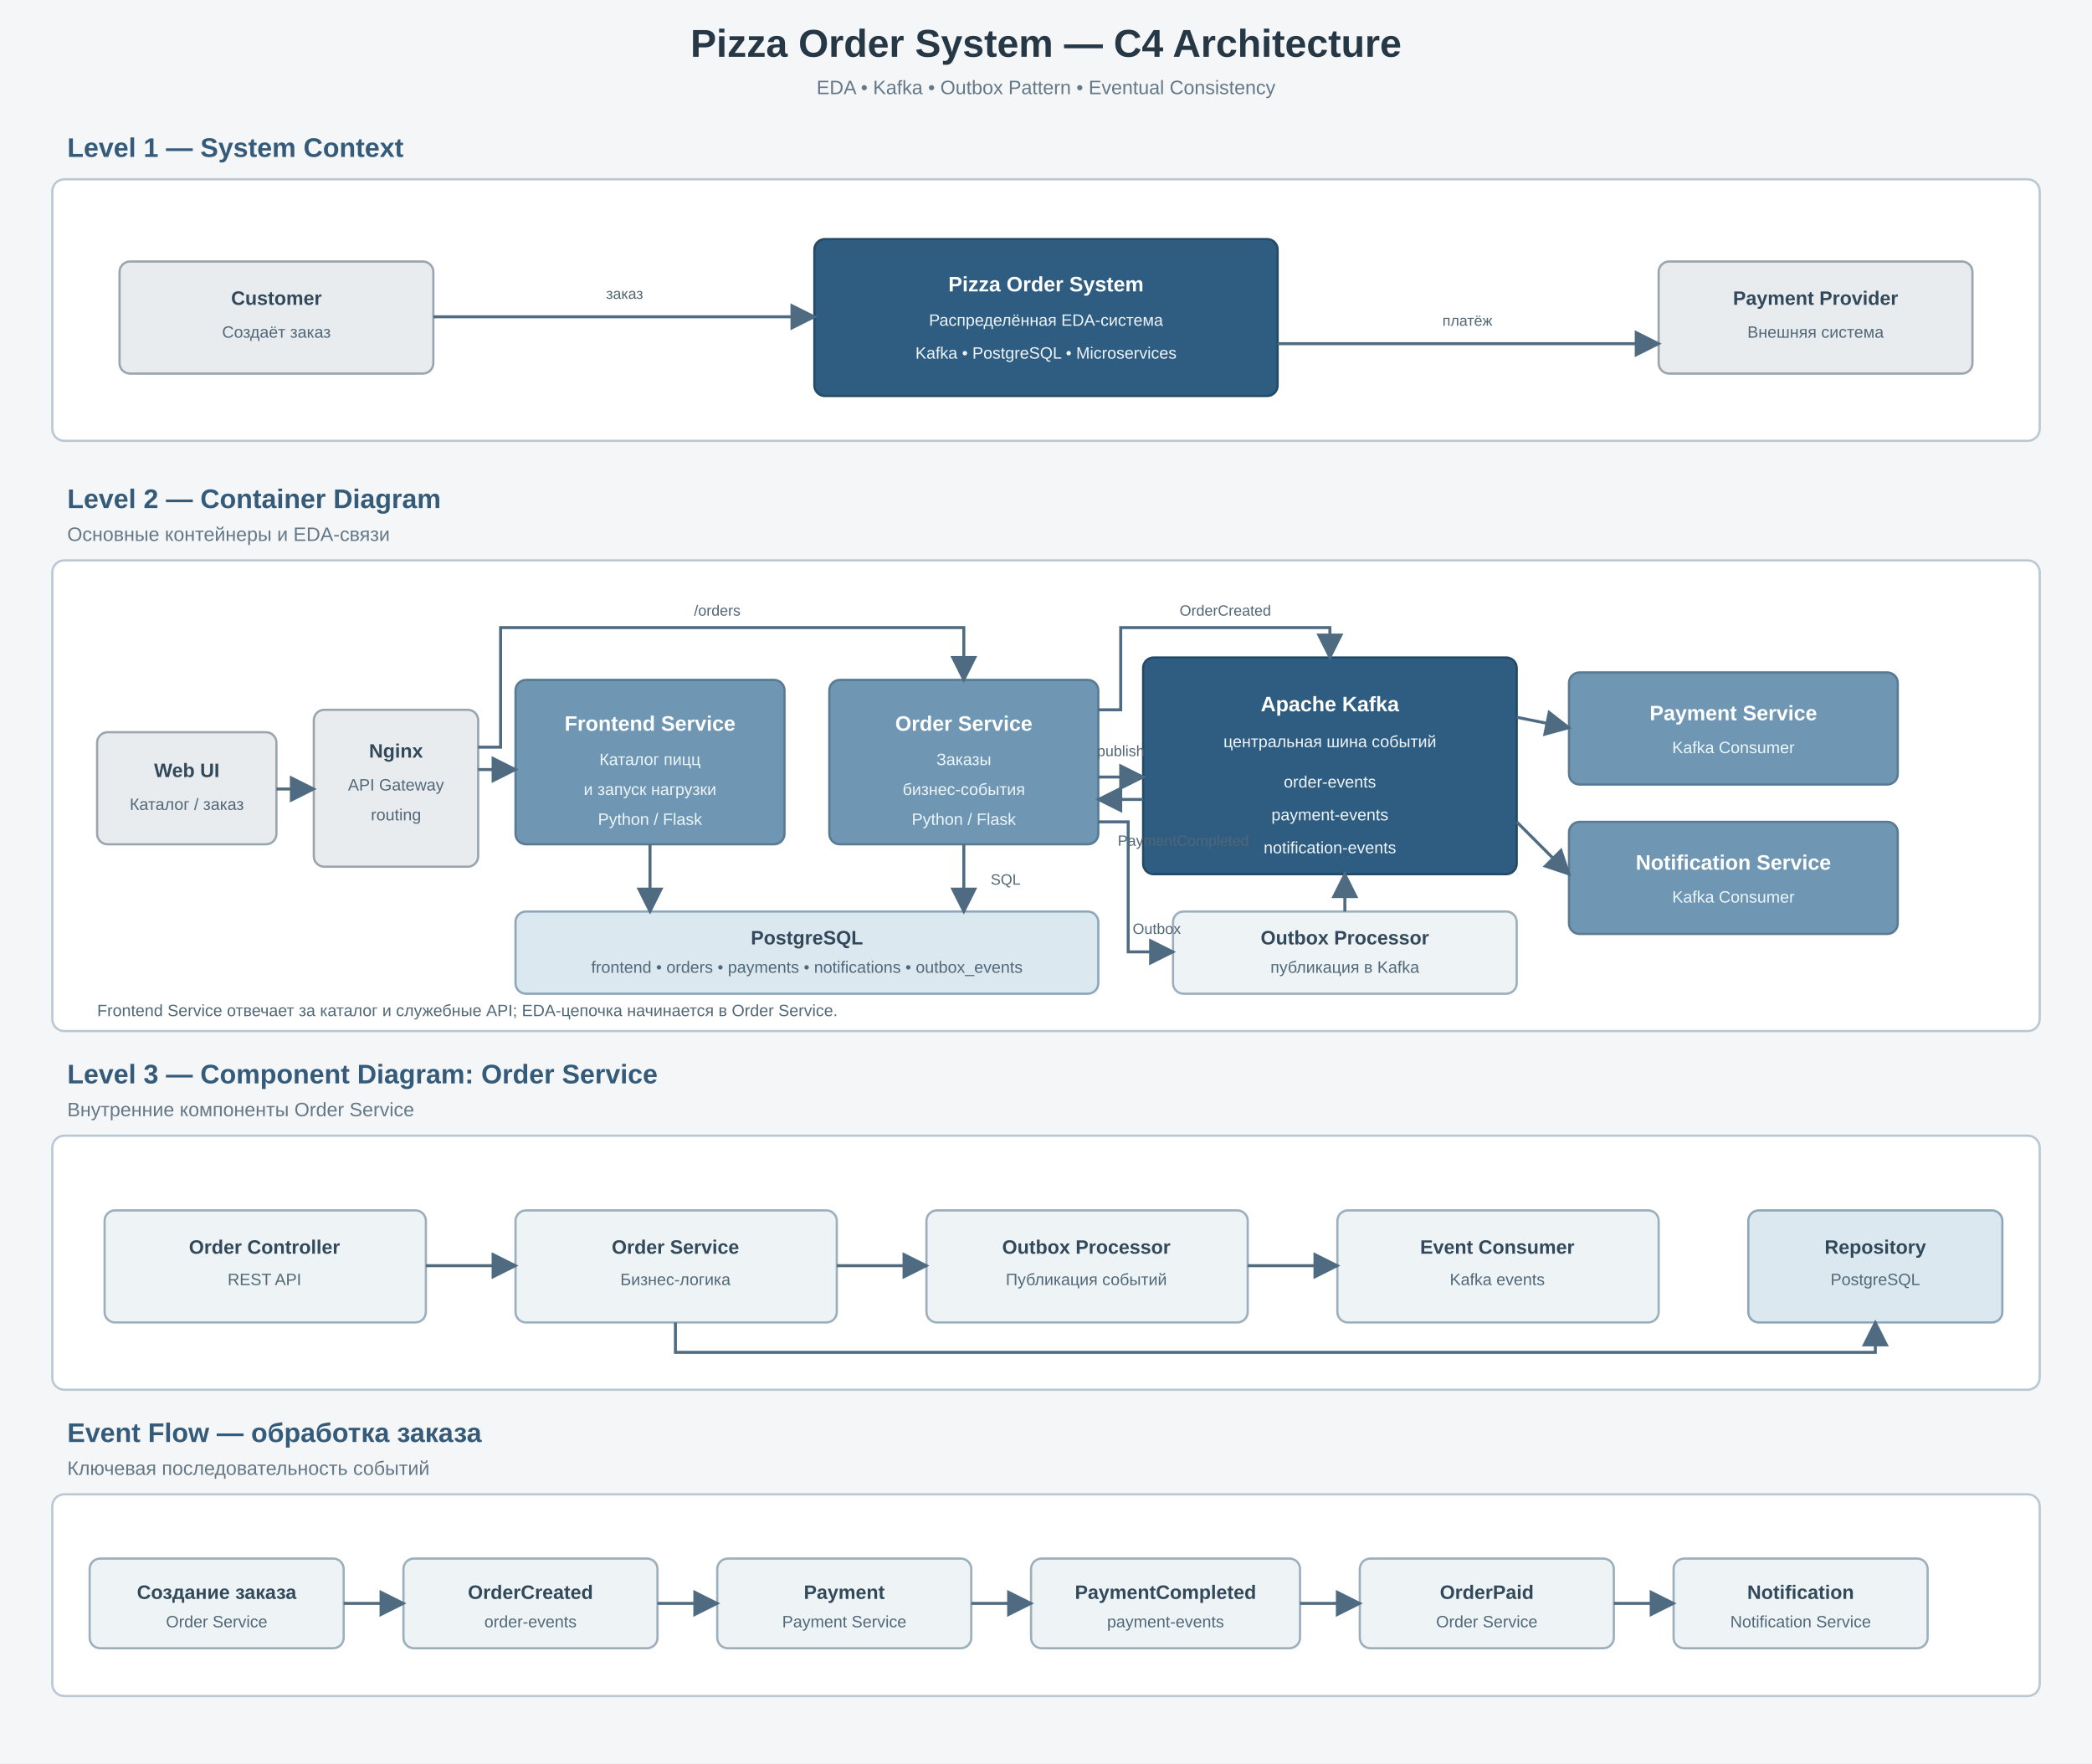
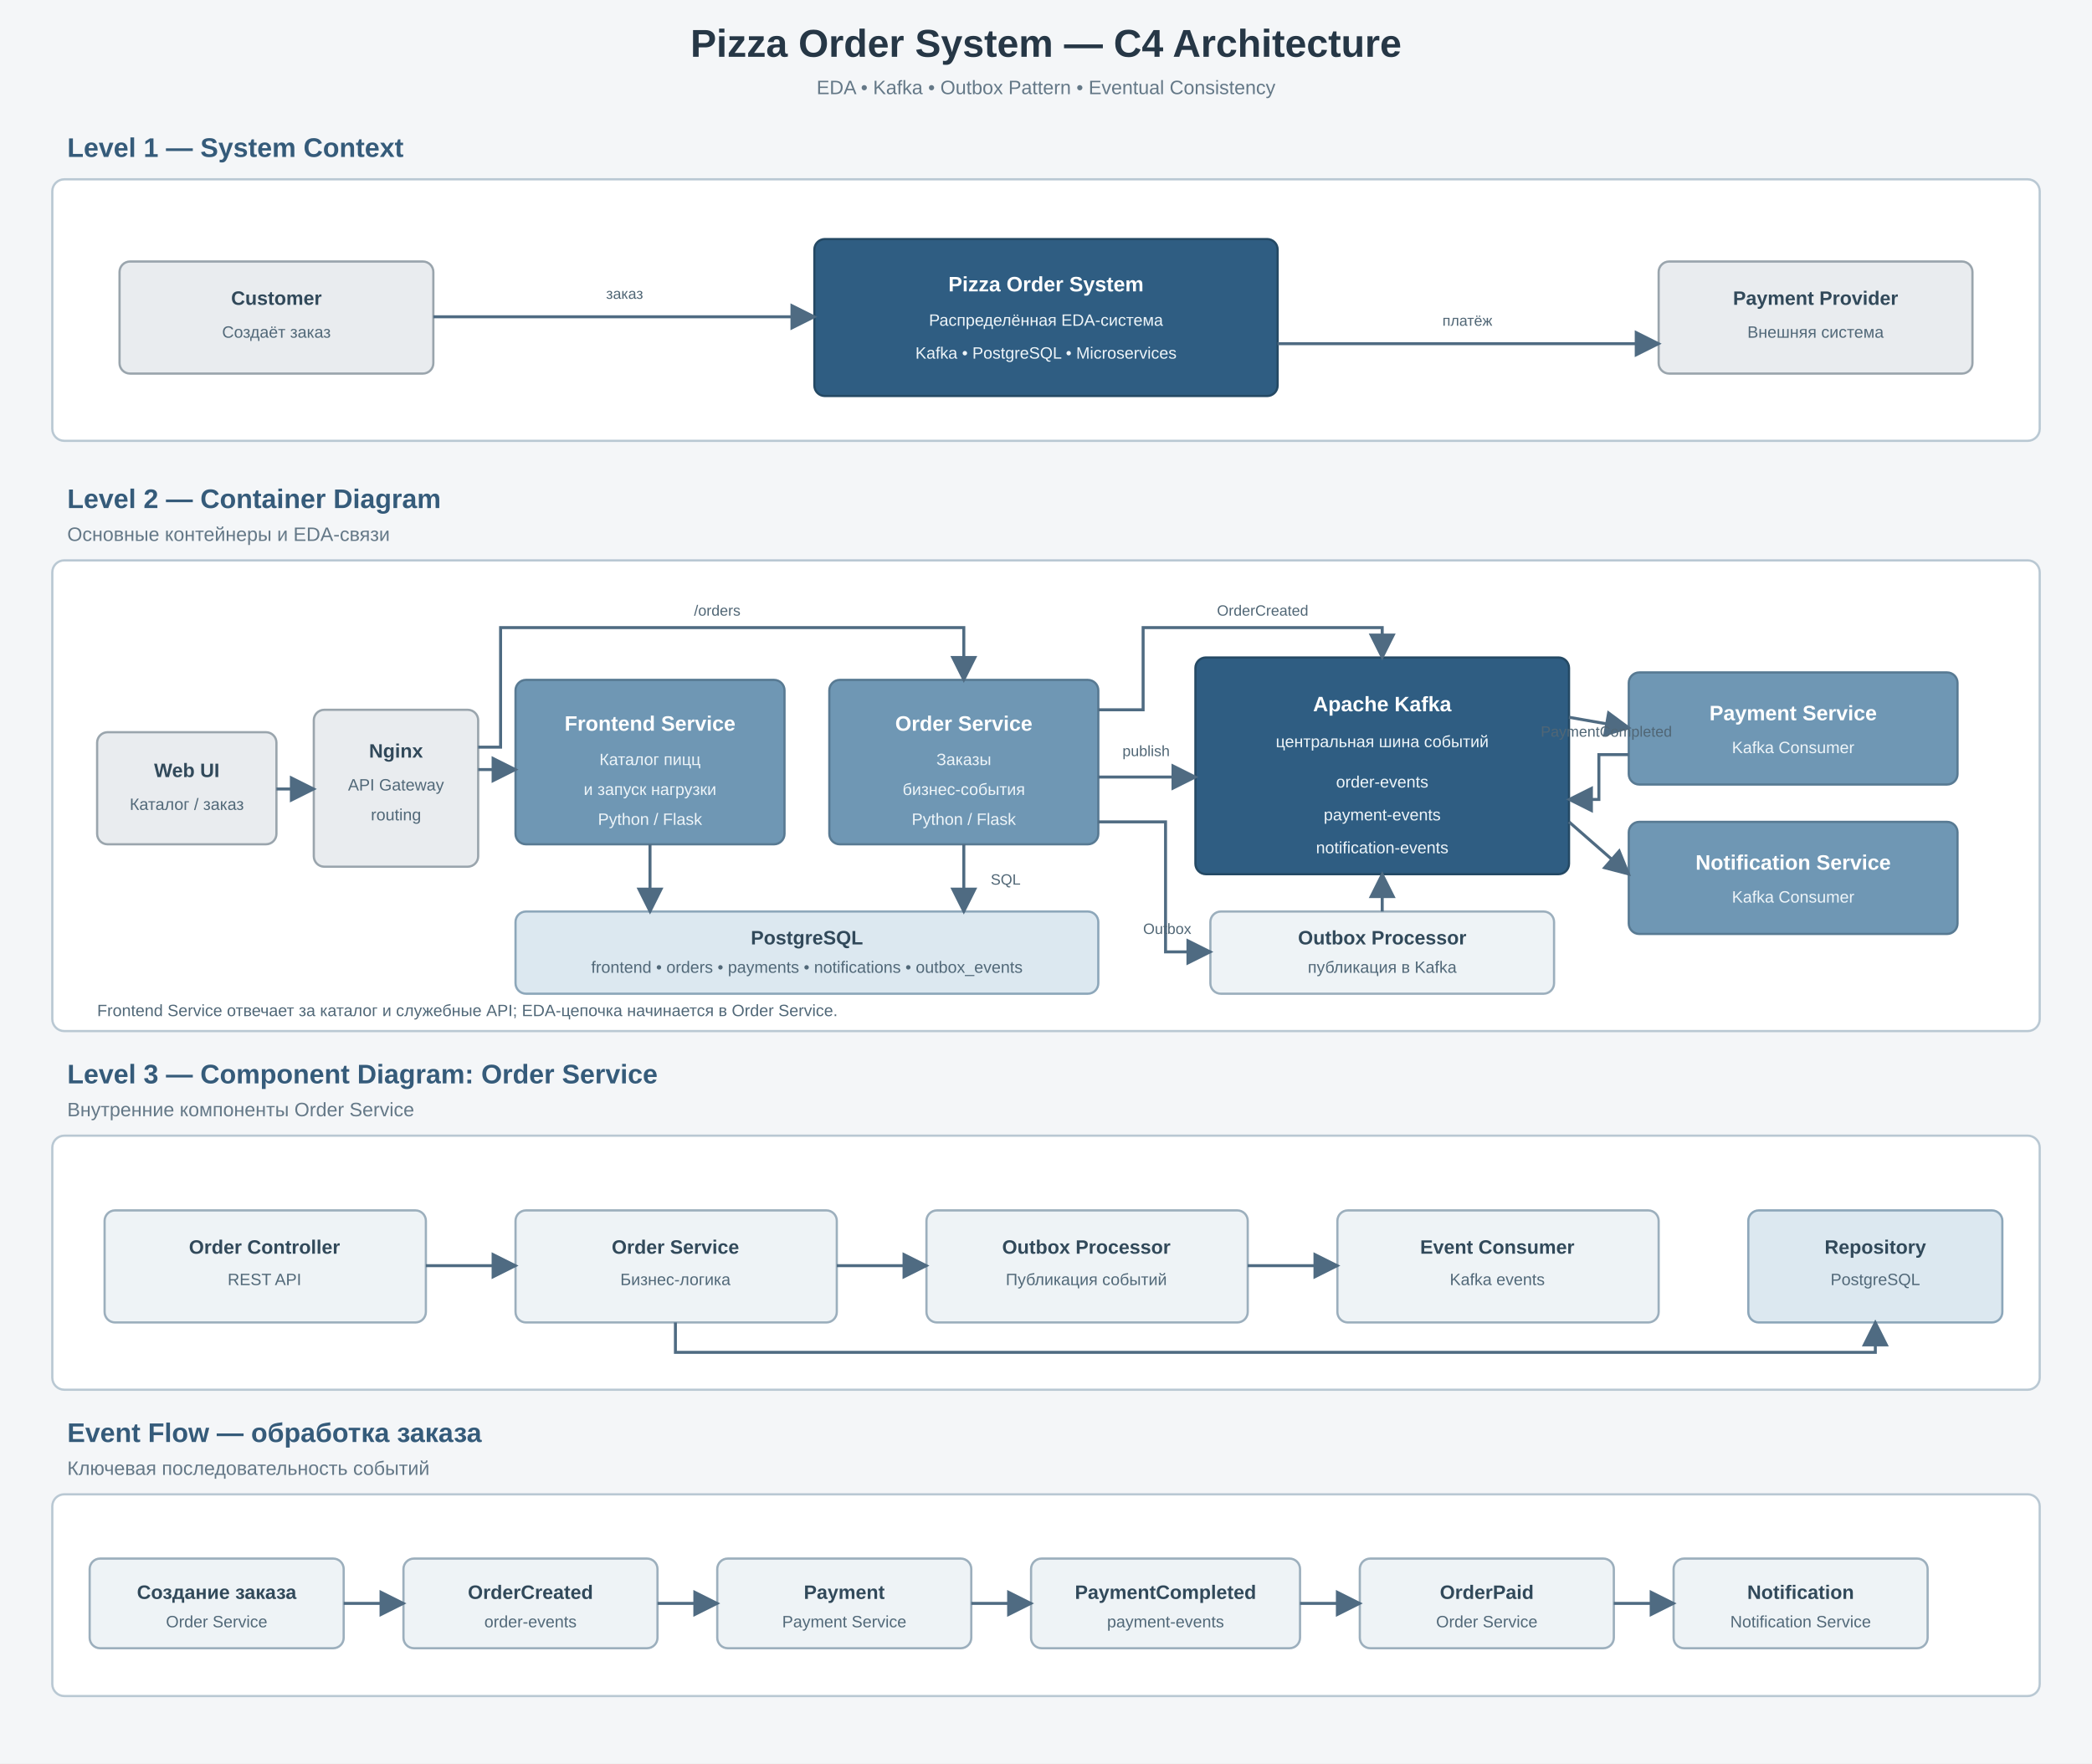
<svg xmlns="http://www.w3.org/2000/svg" width="1400" height="1180" viewBox="0 0 1400 1180">
  <defs>
    <style>
text{font-family:Arial,Helvetica,sans-serif}.title{font-size:26px;font-weight:700;fill:#263746}.level{font-size:18px;font-weight:700;fill:#355b7a}.sub{font-size:13px;fill:#647887}.box{fill:#fff;stroke:#b9c8d3;stroke-width:1.5}.sys{fill:#2f5d82;stroke:#244964;stroke-width:1.5}.svc{fill:#6f97b4;stroke:#587a93;stroke-width:1.5}.db{fill:#dce8f0;stroke:#8da7ba;stroke-width:1.5}.ext{fill:#e9ecef;stroke:#9aa5ad;stroke-width:1.5}.comp{fill:#eef3f6;stroke:#9cafbd;stroke-width:1.5}.wt{font-size:14px;font-weight:700;fill:#fff}.dt{font-size:13px;font-weight:700;fill:#31495a}.w{font-size:11px;fill:#eef5f9}.d{font-size:11px;fill:#516878}.lab{font-size:10px;fill:#506675}.line{stroke:#4f6b82;stroke-width:2;fill:none;marker-end:url(#a)}
</style>
    <marker id="a" markerWidth="9" markerHeight="9" refX="8" refY="4.5" orient="auto">
      <path d="M0 0L9 4.5L0 9Z" fill="#4f6b82" />
    </marker>
  </defs>
  <rect width="1400" height="1180" fill="#f4f6f8" />
  <text x="700" y="38" text-anchor="middle" class="title">Pizza Order System — C4 Architecture</text>
  <text x="700" y="63" text-anchor="middle" class="sub">EDA • Kafka • Outbox Pattern • Eventual Consistency</text>
  <text x="45" y="105" class="level">Level 1 — System Context</text>
  <rect x="35" y="120" width="1330" height="175" rx="8" class="box" />
  <rect x="80" y="175" width="210" height="75" rx="7" class="ext" />
  <text x="185" y="204" text-anchor="middle" class="dt">Customer</text>
  <text x="185" y="226" text-anchor="middle" class="d">Создаёт заказ</text>
  <rect x="545" y="160" width="310" height="105" rx="7" class="sys" />
  <text x="700" y="195" text-anchor="middle" class="wt">Pizza Order System</text>
  <text x="700" y="218" text-anchor="middle" class="w">Распределённая EDA-система</text>
  <text x="700" y="240" text-anchor="middle" class="w">Kafka • PostgreSQL • Microservices</text>
  <rect x="1110" y="175" width="210" height="75" rx="7" class="ext" />
  <text x="1215" y="204" text-anchor="middle" class="dt">Payment Provider</text>
  <text x="1215" y="226" text-anchor="middle" class="d">Внешняя система</text>
  <path d="M290 212L545 212" class="line" />
  <text x="418" y="200" text-anchor="middle" class="lab">заказ</text>
  <path d="M855 230L1110 230" class="line" />
  <text x="982" y="218" text-anchor="middle" class="lab">платёж</text>
  <text x="45" y="340" class="level">Level 2 — Container Diagram</text>
  <text x="45" y="362" class="sub">Основные контейнеры и EDA-связи</text>
  <rect x="35" y="375" width="1330" height="315" rx="8" class="box" />
  <rect x="65" y="490" width="120" height="75" rx="7" class="ext" />
  <text x="125" y="520" text-anchor="middle" class="dt">Web UI</text>
  <text x="125" y="542" text-anchor="middle" class="d">Каталог / заказ</text>
  <rect x="210" y="475" width="110" height="105" rx="7" class="ext" />
  <text x="265" y="507" text-anchor="middle" class="dt">Nginx</text>
  <text x="265" y="529" text-anchor="middle" class="d">API Gateway</text>
  <text x="265" y="549" text-anchor="middle" class="d">routing</text>
  <rect x="345" y="455" width="180" height="110" rx="7" class="svc" />
  <text x="435" y="489" text-anchor="middle" class="wt">Frontend Service</text>
  <text x="435" y="512" text-anchor="middle" class="w">Каталог пицц</text>
  <text x="435" y="532" text-anchor="middle" class="w">и запуск нагрузки</text>
  <text x="435" y="552" text-anchor="middle" class="w">Python / Flask</text>
  <rect x="555" y="455" width="180" height="110" rx="7" class="svc" />
  <text x="645" y="489" text-anchor="middle" class="wt">Order Service</text>
  <text x="645" y="512" text-anchor="middle" class="w">Заказы</text>
  <text x="645" y="532" text-anchor="middle" class="w">бизнес-события</text>
  <text x="645" y="552" text-anchor="middle" class="w">Python / Flask</text>
-   <rect x="765" y="440" width="250" height="145" rx="7" class="sys" />
-   <text x="890" y="476" text-anchor="middle" class="wt">Apache Kafka</text>
-   <text x="890" y="500" text-anchor="middle" class="w">центральная шина событий</text>
-   <text x="890" y="527" text-anchor="middle" class="w">order-events</text>
-   <text x="890" y="549" text-anchor="middle" class="w">payment-events</text>
-   <text x="890" y="571" text-anchor="middle" class="w">notification-events</text>
-   <rect x="1050" y="450" width="220" height="75" rx="7" class="svc" />
-   <text x="1160" y="482" text-anchor="middle" class="wt">Payment Service</text>
-   <text x="1160" y="504" text-anchor="middle" class="w">Kafka Consumer</text>
-   <rect x="1050" y="550" width="220" height="75" rx="7" class="svc" />
-   <text x="1160" y="582" text-anchor="middle" class="wt">Notification Service</text>
-   <text x="1160" y="604" text-anchor="middle" class="w">Kafka Consumer</text>
+   <rect x="800" y="440" width="250" height="145" rx="7" class="sys" />
+   <text x="925" y="476" text-anchor="middle" class="wt">Apache Kafka</text>
+   <text x="925" y="500" text-anchor="middle" class="w">центральная шина событий</text>
+   <text x="925" y="527" text-anchor="middle" class="w">order-events</text>
+   <text x="925" y="549" text-anchor="middle" class="w">payment-events</text>
+   <text x="925" y="571" text-anchor="middle" class="w">notification-events</text>
+   <rect x="1090" y="450" width="220" height="75" rx="7" class="svc" />
+   <text x="1200" y="482" text-anchor="middle" class="wt">Payment Service</text>
+   <text x="1200" y="504" text-anchor="middle" class="w">Kafka Consumer</text>
+   <rect x="1090" y="550" width="220" height="75" rx="7" class="svc" />
+   <text x="1200" y="582" text-anchor="middle" class="wt">Notification Service</text>
+   <text x="1200" y="604" text-anchor="middle" class="w">Kafka Consumer</text>
  <rect x="345" y="610" width="390" height="55" rx="7" class="db" />
  <text x="540" y="632" text-anchor="middle" class="dt">PostgreSQL</text>
  <text x="540" y="651" text-anchor="middle" class="d">frontend • orders • payments • notifications • outbox_events</text>
-   <rect x="785" y="610" width="230" height="55" rx="7" class="comp" />
-   <text x="900" y="632" text-anchor="middle" class="dt">Outbox Processor</text>
-   <text x="900" y="651" text-anchor="middle" class="d">публикация в Kafka</text>
+   <rect x="810" y="610" width="230" height="55" rx="7" class="comp" />
+   <text x="925" y="632" text-anchor="middle" class="dt">Outbox Processor</text>
+   <text x="925" y="651" text-anchor="middle" class="d">публикация в Kafka</text>
  <path d="M185 528L210 528" class="line" />
  <path d="M320 515L345 515" class="line" />
  <path d="M320 500L335 500L335 420L645 420L645 455" class="line" />
  <text x="480" y="412" text-anchor="middle" class="lab">/orders</text>
-   <path d="M735 475L750 475L750 420L890 420L890 440" class="line" />
-   <text x="820" y="412" text-anchor="middle" class="lab">OrderCreated</text>
-   <path d="M735 520L765 520" class="line" />
-   <text x="750" y="506" text-anchor="middle" class="lab">publish</text>
-   <path d="M1015 480L1050 487" class="line" />
-   <path d="M1015 550L1050 585" class="line" />
+   <path d="M735 475L765 475L765 420L925 420L925 440" class="line" />
+   <text x="845" y="412" text-anchor="middle" class="lab">OrderCreated</text>
+   <path d="M735 520L800 520" class="line" />
+   <text x="767" y="506" text-anchor="middle" class="lab">publish</text>
+   <path d="M1050 480L1090 487" class="line" />
+   <path d="M1050 550L1090 585" class="line" />
  <path d="M645 565L645 610" class="line" />
  <text x="663" y="592" class="lab">SQL</text>
  <path d="M435 565L435 610" class="line" />
-   <path d="M735 550L755 550L755 637L785 637" class="line" />
-   <text x="758" y="625" class="lab">Outbox</text>
-   <path d="M900 610L900 585" class="line" />
-   <path d="M765 535L735 535" class="line" />
-   <text x="748" y="566" class="lab">PaymentCompleted</text>
+   <path d="M735 550L780 550L780 637L810 637" class="line" />
+   <text x="765" y="625" class="lab">Outbox</text>
+   <path d="M925 610L925 585" class="line" />
+   <path d="M1090 505L1070 505L1070 535L1050 535" class="line" />
+   <text x="1075" y="493" text-anchor="middle" class="lab">PaymentCompleted</text>
  <text x="65" y="680" class="d">Frontend Service отвечает за каталог и служебные API; EDA-цепочка начинается в Order Service.</text>
  <text x="45" y="725" class="level">Level 3 — Component Diagram: Order Service</text>
  <text x="45" y="747" class="sub">Внутренние компоненты Order Service</text>
  <rect x="35" y="760" width="1330" height="170" rx="8" class="box" />
  <rect x="70" y="810" width="215" height="75" rx="7" class="comp" />
  <text x="177" y="839" text-anchor="middle" class="dt">Order Controller</text>
  <text x="177" y="860" text-anchor="middle" class="d">REST API</text>
  <rect x="345" y="810" width="215" height="75" rx="7" class="comp" />
  <text x="452" y="839" text-anchor="middle" class="dt">Order Service</text>
  <text x="452" y="860" text-anchor="middle" class="d">Бизнес-логика</text>
  <rect x="620" y="810" width="215" height="75" rx="7" class="comp" />
  <text x="727" y="839" text-anchor="middle" class="dt">Outbox Processor</text>
  <text x="727" y="860" text-anchor="middle" class="d">Публикация событий</text>
  <rect x="895" y="810" width="215" height="75" rx="7" class="comp" />
  <text x="1002" y="839" text-anchor="middle" class="dt">Event Consumer</text>
  <text x="1002" y="860" text-anchor="middle" class="d">Kafka events</text>
  <rect x="1170" y="810" width="170" height="75" rx="7" class="db" />
  <text x="1255" y="839" text-anchor="middle" class="dt">Repository</text>
  <text x="1255" y="860" text-anchor="middle" class="d">PostgreSQL</text>
  <path d="M285 847L345 847" class="line" />
  <path d="M560 847L620 847" class="line" />
  <path d="M835 847L895 847" class="line" />
  <path d="M452 885L452 905L1255 905L1255 885" class="line" />
  <text x="45" y="965" class="level">Event Flow — обработка заказа</text>
  <text x="45" y="987" class="sub">Ключевая последовательность событий</text>
  <rect x="35" y="1000" width="1330" height="135" rx="8" class="box" />
  <rect x="60" y="1043" width="170" height="60" rx="7" class="comp" />
  <text x="145" y="1070" text-anchor="middle" class="dt">Создание заказа</text>
  <text x="145" y="1089" text-anchor="middle" class="d">Order Service</text>
  <rect x="270" y="1043" width="170" height="60" rx="7" class="comp" />
  <text x="355" y="1070" text-anchor="middle" class="dt">OrderCreated</text>
  <text x="355" y="1089" text-anchor="middle" class="d">order-events</text>
  <rect x="480" y="1043" width="170" height="60" rx="7" class="comp" />
  <text x="565" y="1070" text-anchor="middle" class="dt">Payment</text>
  <text x="565" y="1089" text-anchor="middle" class="d">Payment Service</text>
  <rect x="690" y="1043" width="180" height="60" rx="7" class="comp" />
  <text x="780" y="1070" text-anchor="middle" class="dt">PaymentCompleted</text>
  <text x="780" y="1089" text-anchor="middle" class="d">payment-events</text>
  <rect x="910" y="1043" width="170" height="60" rx="7" class="comp" />
  <text x="995" y="1070" text-anchor="middle" class="dt">OrderPaid</text>
  <text x="995" y="1089" text-anchor="middle" class="d">Order Service</text>
  <rect x="1120" y="1043" width="170" height="60" rx="7" class="comp" />
  <text x="1205" y="1070" text-anchor="middle" class="dt">Notification</text>
  <text x="1205" y="1089" text-anchor="middle" class="d">Notification Service</text>
  <path d="M230 1073L270 1073" class="line" />
  <path d="M440 1073L480 1073" class="line" />
  <path d="M650 1073L690 1073" class="line" />
  <path d="M870 1073L910 1073" class="line" />
  <path d="M1080 1073L1120 1073" class="line" />
</svg>
